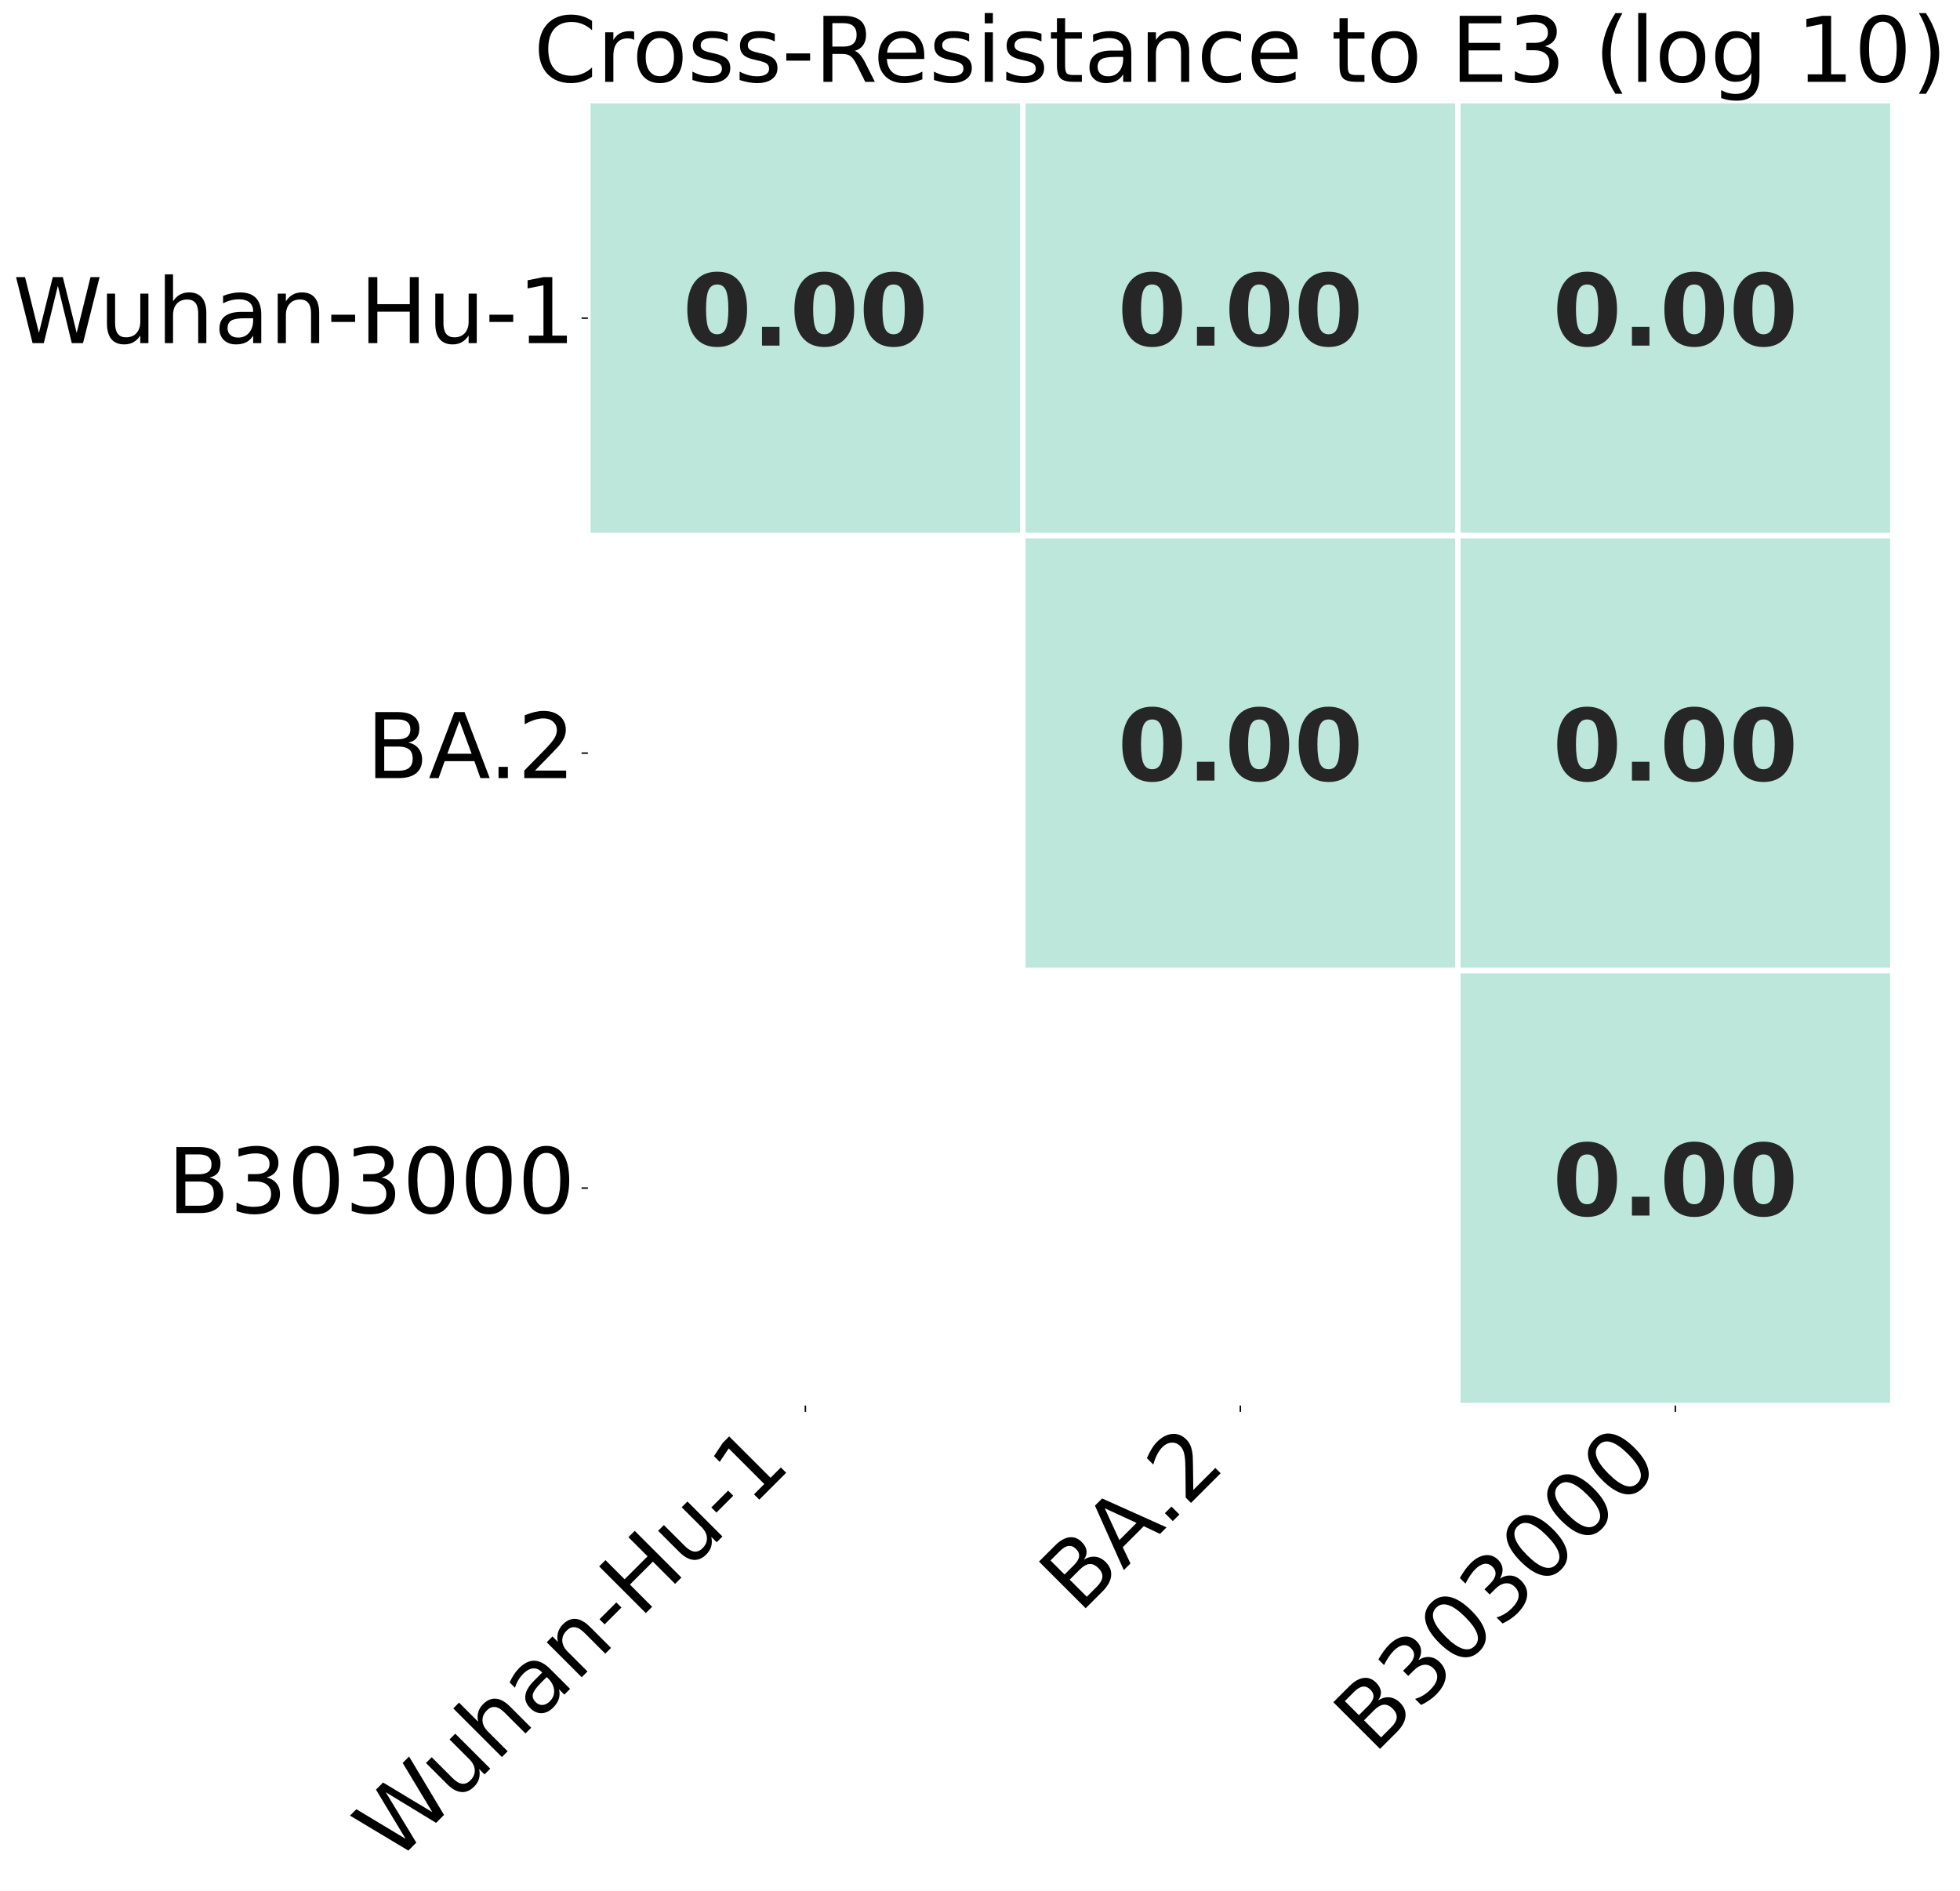
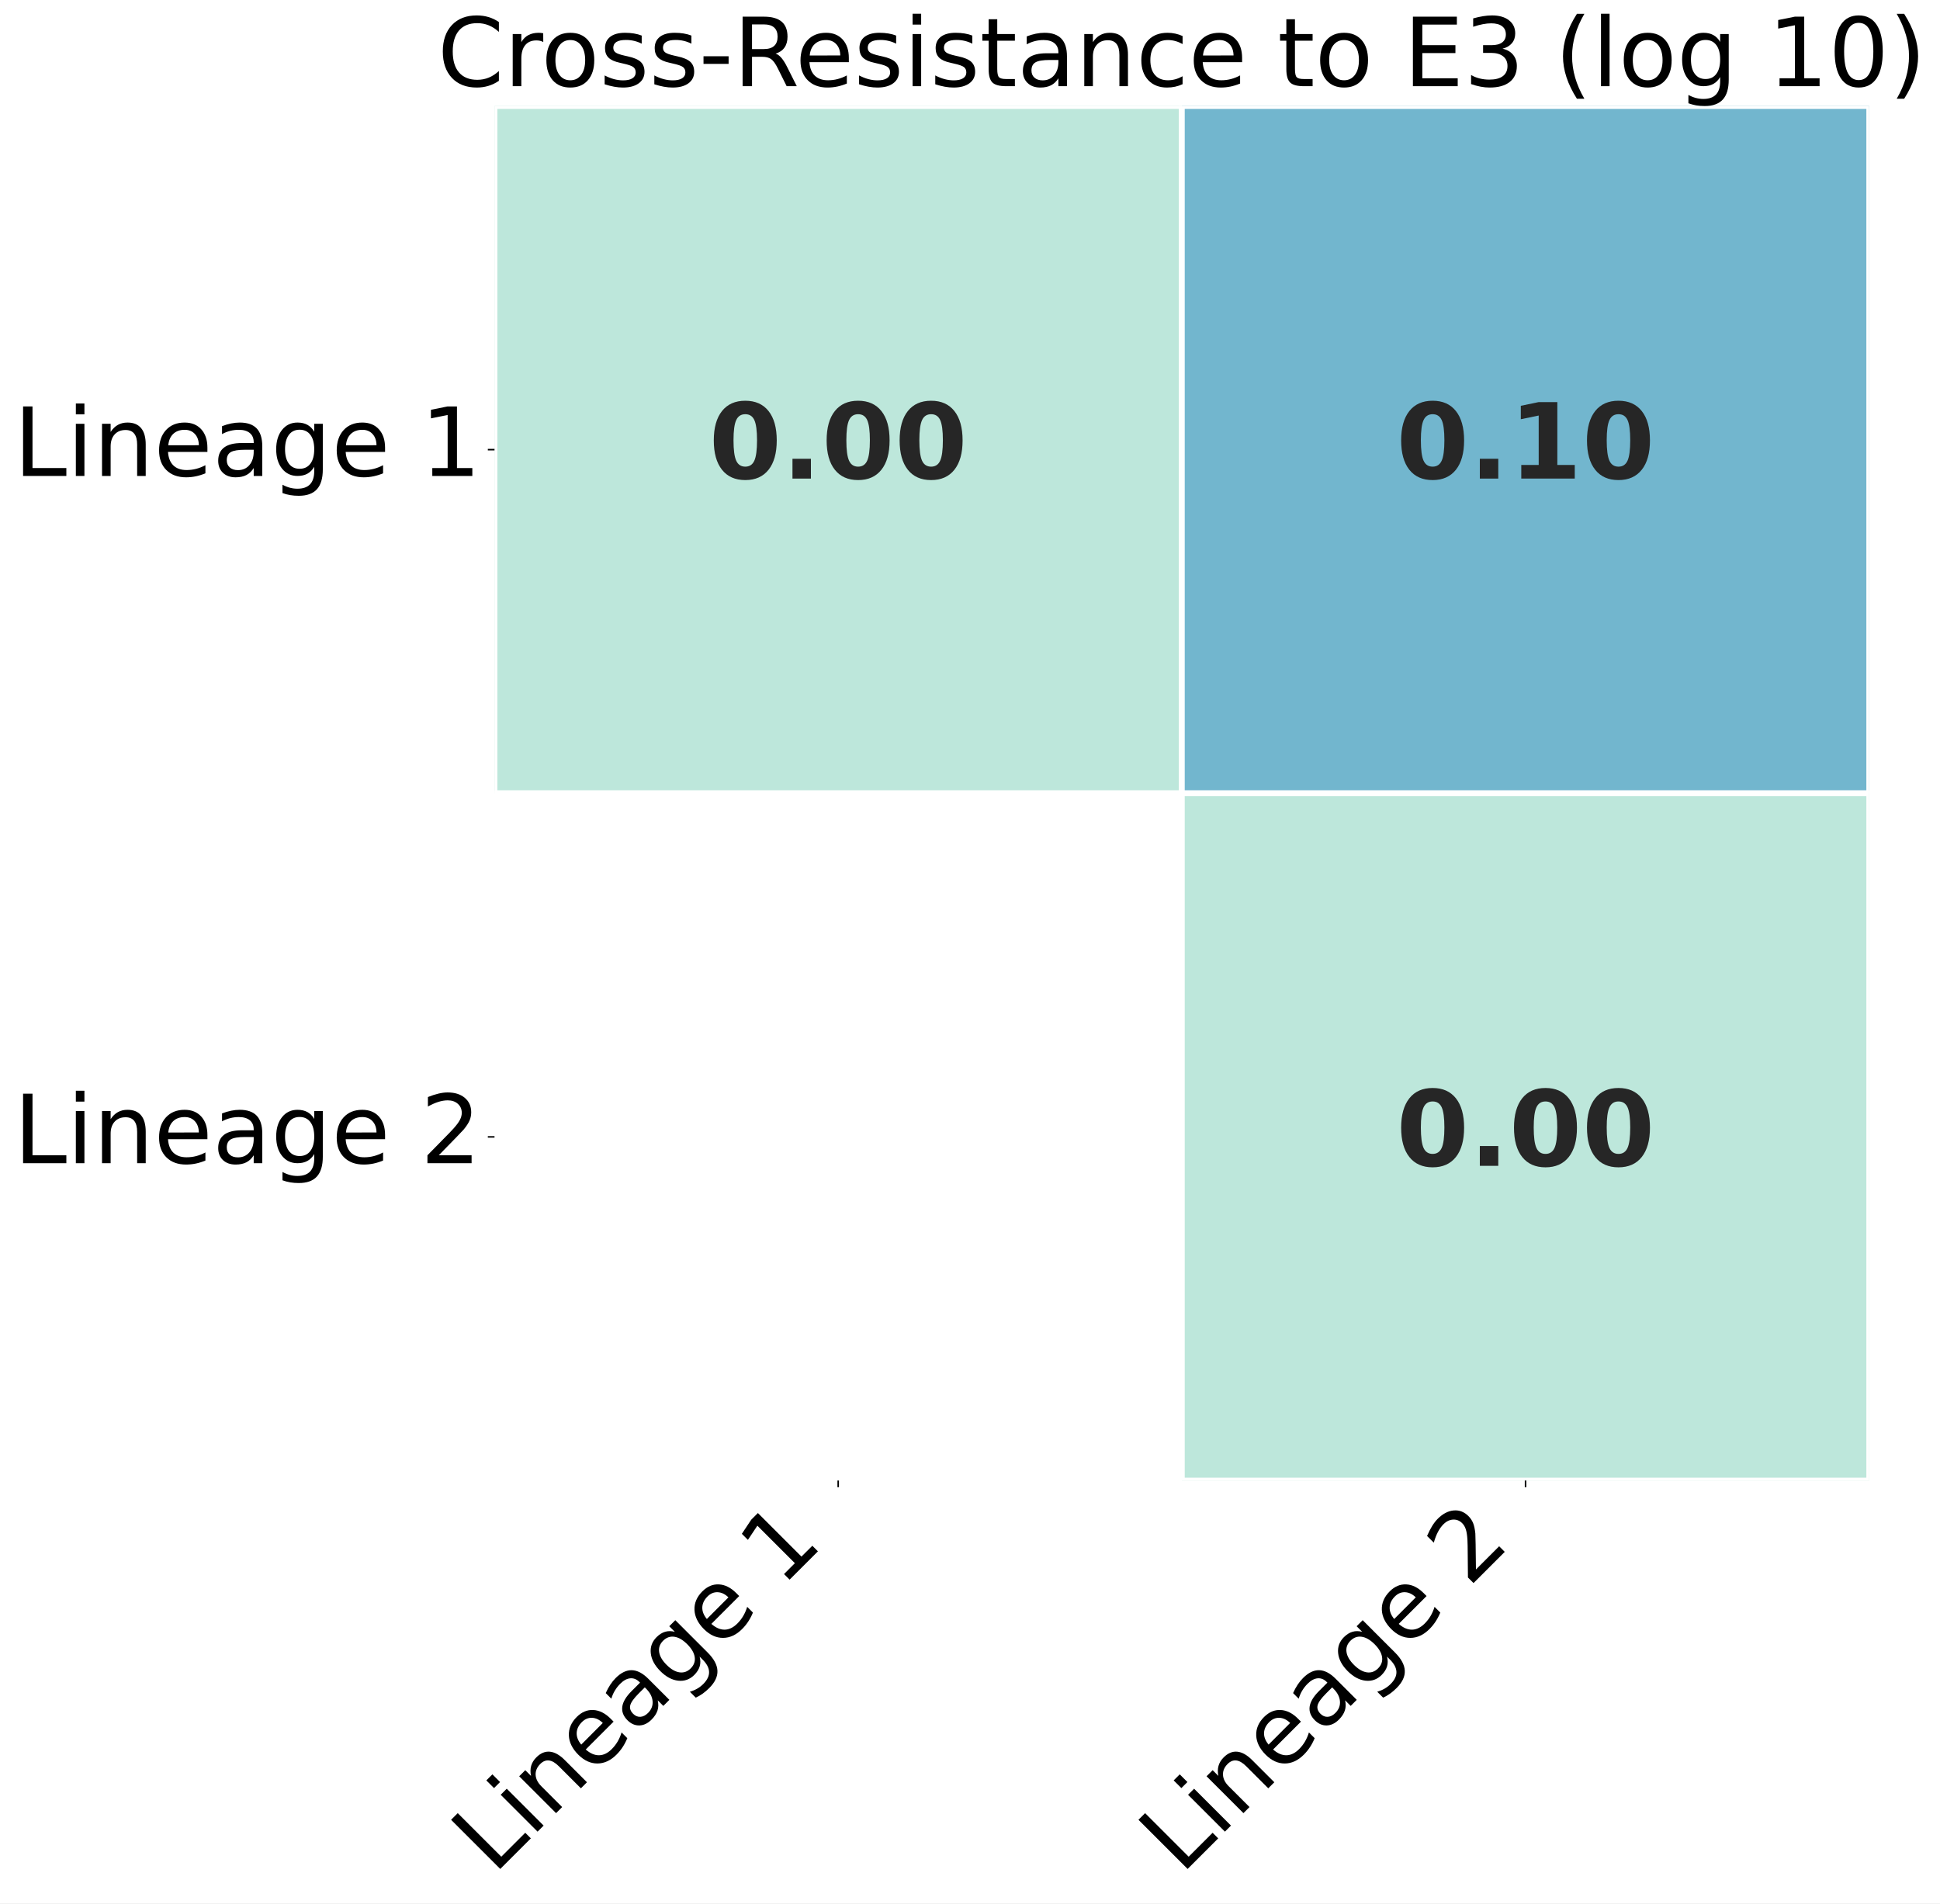
- <svg xmlns="http://www.w3.org/2000/svg" xmlns:xlink="http://www.w3.org/1999/xlink" width="1082.533pt" height="1044.29pt" viewBox="0 0 1082.533 1044.29" version="1.1">
+ <svg xmlns="http://www.w3.org/2000/svg" xmlns:xlink="http://www.w3.org/1999/xlink" width="1017.08pt" height="998.008pt" viewBox="0 0 1017.08 998.008" version="1.1">
  <defs>
    <style type="text/css">*{stroke-linejoin: round; stroke-linecap: butt}</style>
  </defs>
  <g id="figure_1">
    <g id="patch_1">
-       <path d="M 0 1044.29  L 1082.533 1044.29  L 1082.533 0  L 0 0  z " style="fill: #ffffff" />
+       <path d="M 0 998.008  L 1017.08 998.008  L 1017.08 -0  L 0 -0  z " style="fill: #ffffff" />
    </g>
    <g id="axes_1">
      <g id="patch_2">
-         <path d="M 324.708 776.311  L 1045.428 776.311  L 1045.428 55.591  L 324.708 55.591  z " style="fill: #ffffff" />
+         <path d="M 259.255 776.311  L 979.975 776.311  L 979.975 55.591  L 259.255 55.591  z " style="fill: #ffffff" />
      </g>
      <g id="QuadMesh_1">
-         <path d="M 324.708 55.591  L 564.948 55.591  L 564.948 295.831  L 324.708 295.831  L 324.708 55.591  " clip-path="url(#p807193ae15)" style="fill: #bde7db; stroke: #ffffff; stroke-width: 3" />
-         <path d="M 564.948 55.591  L 805.188 55.591  L 805.188 295.831  L 564.948 295.831  L 564.948 55.591  " clip-path="url(#p807193ae15)" style="fill: #bde7db; stroke: #ffffff; stroke-width: 3" />
-         <path d="M 805.188 55.591  L 1045.428 55.591  L 1045.428 295.831  L 805.188 295.831  L 805.188 55.591  " clip-path="url(#p807193ae15)" style="fill: #bde7db; stroke: #ffffff; stroke-width: 3" />
-         <path d="M 324.708 295.831  L 564.948 295.831  L 564.948 536.071  L 324.708 536.071  L 324.708 295.831  " clip-path="url(#p807193ae15)" style="fill: none; stroke: #ffffff; stroke-width: 3" />
-         <path d="M 564.948 295.831  L 805.188 295.831  L 805.188 536.071  L 564.948 536.071  L 564.948 295.831  " clip-path="url(#p807193ae15)" style="fill: #bde7db; stroke: #ffffff; stroke-width: 3" />
-         <path d="M 805.188 295.831  L 1045.428 295.831  L 1045.428 536.071  L 805.188 536.071  L 805.188 295.831  " clip-path="url(#p807193ae15)" style="fill: #bde7db; stroke: #ffffff; stroke-width: 3" />
-         <path d="M 324.708 536.071  L 564.948 536.071  L 564.948 776.311  L 324.708 776.311  L 324.708 536.071  " clip-path="url(#p807193ae15)" style="fill: none; stroke: #ffffff; stroke-width: 3" />
-         <path d="M 564.948 536.071  L 805.188 536.071  L 805.188 776.311  L 564.948 776.311  L 564.948 536.071  " clip-path="url(#p807193ae15)" style="fill: none; stroke: #ffffff; stroke-width: 3" />
-         <path d="M 805.188 536.071  L 1045.428 536.071  L 1045.428 776.311  L 805.188 776.311  L 805.188 536.071  " clip-path="url(#p807193ae15)" style="fill: #bde7db; stroke: #ffffff; stroke-width: 3" />
+         <path d="M 259.255 55.591  L 619.615 55.591  L 619.615 415.951  L 259.255 415.951  L 259.255 55.591  " clip-path="url(#p8092d24008)" style="fill: #bde7db; stroke: #ffffff; stroke-width: 3" />
+         <path d="M 619.615 55.591  L 979.975 55.591  L 979.975 415.951  L 619.615 415.951  L 619.615 55.591  " clip-path="url(#p8092d24008)" style="fill: #72b6ce; stroke: #ffffff; stroke-width: 3" />
+         <path d="M 259.255 415.951  L 619.615 415.951  L 619.615 776.311  L 259.255 776.311  L 259.255 415.951  " clip-path="url(#p8092d24008)" style="fill: none; stroke: #ffffff; stroke-width: 3" />
+         <path d="M 619.615 415.951  L 979.975 415.951  L 979.975 776.311  L 619.615 776.311  L 619.615 415.951  " clip-path="url(#p8092d24008)" style="fill: #bde7db; stroke: #ffffff; stroke-width: 3" />
      </g>
      <g id="matplotlib.axis_1">
        <g id="xtick_1">
          <g id="line2d_1">
            <defs>
-               <path id="m5c1138e417" d="M 0 0  L 0 3.5  " style="stroke: #000000; stroke-width: 0.8" />
+               <path id="m381f3e1be8" d="M 0 0  L 0 3.5  " style="stroke: #000000; stroke-width: 0.8" />
            </defs>
            <g>
-               <use xlink:href="#m5c1138e417" x="444.828" y="776.311" style="stroke: #000000; stroke-width: 0.8" />
+               <use xlink:href="#m381f3e1be8" x="439.435" y="776.311" style="stroke: #000000; stroke-width: 0.8" />
            </g>
          </g>
          <g id="text_1">
-             <g transform="translate(217.9128 1029.737) rotate(-45) scale(0.5 -0.5)">
+             <g transform="translate(258.8021 983.455) rotate(-45) scale(0.5 -0.5)">
              <defs>
-                 <path id="DejaVuSans-57" d="M 213 4666  L 850 4666  L 1831 722  L 2809 4666  L 3519 4666  L 4500 722  L 5478 4666  L 6119 4666  L 4947 0  L 4153 0  L 3169 4050  L 2175 0  L 1381 0  L 213 4666  z " transform="scale(0.015625)" />
-                 <path id="DejaVuSans-75" d="M 544 1381  L 544 3500  L 1119 3500  L 1119 1403  Q 1119 906 1312 657  Q 1506 409 1894 409  Q 2359 409 2629 706  Q 2900 1003 2900 1516  L 2900 3500  L 3475 3500  L 3475 0  L 2900 0  L 2900 538  Q 2691 219 2414 64  Q 2138 -91 1772 -91  Q 1169 -91 856 284  Q 544 659 544 1381  z M 1991 3584  L 1991 3584  z " transform="scale(0.015625)" />
-                 <path id="DejaVuSans-68" d="M 3513 2113  L 3513 0  L 2938 0  L 2938 2094  Q 2938 2591 2744 2837  Q 2550 3084 2163 3084  Q 1697 3084 1428 2787  Q 1159 2491 1159 1978  L 1159 0  L 581 0  L 581 4863  L 1159 4863  L 1159 2956  Q 1366 3272 1645 3428  Q 1925 3584 2291 3584  Q 2894 3584 3203 3211  Q 3513 2838 3513 2113  z " transform="scale(0.015625)" />
+                 <path id="DejaVuSans-4c" d="M 628 4666  L 1259 4666  L 1259 531  L 3531 531  L 3531 0  L 628 0  L 628 4666  z " transform="scale(0.015625)" />
+                 <path id="DejaVuSans-69" d="M 603 3500  L 1178 3500  L 1178 0  L 603 0  L 603 3500  z M 603 4863  L 1178 4863  L 1178 4134  L 603 4134  L 603 4863  z " transform="scale(0.015625)" />
+                 <path id="DejaVuSans-6e" d="M 3513 2113  L 3513 0  L 2938 0  L 2938 2094  Q 2938 2591 2744 2837  Q 2550 3084 2163 3084  Q 1697 3084 1428 2787  Q 1159 2491 1159 1978  L 1159 0  L 581 0  L 581 3500  L 1159 3500  L 1159 2956  Q 1366 3272 1645 3428  Q 1925 3584 2291 3584  Q 2894 3584 3203 3211  Q 3513 2838 3513 2113  z " transform="scale(0.015625)" />
+                 <path id="DejaVuSans-65" d="M 3597 1894  L 3597 1613  L 953 1613  Q 991 1019 1311 708  Q 1631 397 2203 397  Q 2534 397 2845 478  Q 3156 559 3463 722  L 3463 178  Q 3153 47 2828 -22  Q 2503 -91 2169 -91  Q 1331 -91 842 396  Q 353 884 353 1716  Q 353 2575 817 3079  Q 1281 3584 2069 3584  Q 2775 3584 3186 3129  Q 3597 2675 3597 1894  z M 3022 2063  Q 3016 2534 2758 2815  Q 2500 3097 2075 3097  Q 1594 3097 1305 2825  Q 1016 2553 972 2059  L 3022 2063  z " transform="scale(0.015625)" />
                <path id="DejaVuSans-61" d="M 2194 1759  Q 1497 1759 1228 1600  Q 959 1441 959 1056  Q 959 750 1161 570  Q 1363 391 1709 391  Q 2188 391 2477 730  Q 2766 1069 2766 1631  L 2766 1759  L 2194 1759  z M 3341 1997  L 3341 0  L 2766 0  L 2766 531  Q 2569 213 2275 61  Q 1981 -91 1556 -91  Q 1019 -91 701 211  Q 384 513 384 1019  Q 384 1609 779 1909  Q 1175 2209 1959 2209  L 2766 2209  L 2766 2266  Q 2766 2663 2505 2880  Q 2244 3097 1772 3097  Q 1472 3097 1187 3025  Q 903 2953 641 2809  L 641 3341  Q 956 3463 1253 3523  Q 1550 3584 1831 3584  Q 2591 3584 2966 3190  Q 3341 2797 3341 1997  z " transform="scale(0.015625)" />
-                 <path id="DejaVuSans-6e" d="M 3513 2113  L 3513 0  L 2938 0  L 2938 2094  Q 2938 2591 2744 2837  Q 2550 3084 2163 3084  Q 1697 3084 1428 2787  Q 1159 2491 1159 1978  L 1159 0  L 581 0  L 581 3500  L 1159 3500  L 1159 2956  Q 1366 3272 1645 3428  Q 1925 3584 2291 3584  Q 2894 3584 3203 3211  Q 3513 2838 3513 2113  z " transform="scale(0.015625)" />
-                 <path id="DejaVuSans-2d" d="M 313 2009  L 1997 2009  L 1997 1497  L 313 1497  L 313 2009  z " transform="scale(0.015625)" />
-                 <path id="DejaVuSans-48" d="M 628 4666  L 1259 4666  L 1259 2753  L 3553 2753  L 3553 4666  L 4184 4666  L 4184 0  L 3553 0  L 3553 2222  L 1259 2222  L 1259 0  L 628 0  L 628 4666  z " transform="scale(0.015625)" />
+                 <path id="DejaVuSans-67" d="M 2906 1791  Q 2906 2416 2648 2759  Q 2391 3103 1925 3103  Q 1463 3103 1205 2759  Q 947 2416 947 1791  Q 947 1169 1205 825  Q 1463 481 1925 481  Q 2391 481 2648 825  Q 2906 1169 2906 1791  z M 3481 434  Q 3481 -459 3084 -895  Q 2688 -1331 1869 -1331  Q 1566 -1331 1297 -1286  Q 1028 -1241 775 -1147  L 775 -588  Q 1028 -725 1275 -790  Q 1522 -856 1778 -856  Q 2344 -856 2625 -561  Q 2906 -266 2906 331  L 2906 616  Q 2728 306 2450 153  Q 2172 0 1784 0  Q 1141 0 747 490  Q 353 981 353 1791  Q 353 2603 747 3093  Q 1141 3584 1784 3584  Q 2172 3584 2450 3431  Q 2728 3278 2906 2969  L 2906 3500  L 3481 3500  L 3481 434  z " transform="scale(0.015625)" />
+                 <path id="DejaVuSans-20" transform="scale(0.015625)" />
                <path id="DejaVuSans-31" d="M 794 531  L 1825 531  L 1825 4091  L 703 3866  L 703 4441  L 1819 4666  L 2450 4666  L 2450 531  L 3481 531  L 3481 0  L 794 0  L 794 531  z " transform="scale(0.015625)" />
              </defs>
-               <use xlink:href="#DejaVuSans-57" />
-               <use xlink:href="#DejaVuSans-75" x="95.252" />
-               <use xlink:href="#DejaVuSans-68" x="158.631" />
-               <use xlink:href="#DejaVuSans-61" x="222.01" />
-               <use xlink:href="#DejaVuSans-6e" x="283.289" />
-               <use xlink:href="#DejaVuSans-2d" x="346.668" />
-               <use xlink:href="#DejaVuSans-48" x="382.752" />
-               <use xlink:href="#DejaVuSans-75" x="457.947" />
-               <use xlink:href="#DejaVuSans-2d" x="521.326" />
-               <use xlink:href="#DejaVuSans-31" x="557.41" />
+               <use xlink:href="#DejaVuSans-4c" />
+               <use xlink:href="#DejaVuSans-69" x="55.713" />
+               <use xlink:href="#DejaVuSans-6e" x="83.496" />
+               <use xlink:href="#DejaVuSans-65" x="146.875" />
+               <use xlink:href="#DejaVuSans-61" x="208.398" />
+               <use xlink:href="#DejaVuSans-67" x="269.678" />
+               <use xlink:href="#DejaVuSans-65" x="333.154" />
+               <use xlink:href="#DejaVuSans-20" x="394.678" />
+               <use xlink:href="#DejaVuSans-31" x="426.465" />
            </g>
          </g>
        </g>
        <g id="xtick_2">
          <g id="line2d_2">
            <g>
-               <use xlink:href="#m5c1138e417" x="685.068" y="776.311" style="stroke: #000000; stroke-width: 0.8" />
+               <use xlink:href="#m381f3e1be8" x="799.795" y="776.311" style="stroke: #000000; stroke-width: 0.8" />
            </g>
          </g>
          <g id="text_2">
-             <g transform="translate(596.1602 891.73) rotate(-45) scale(0.5 -0.5)">
+             <g transform="translate(619.1621 983.455) rotate(-45) scale(0.5 -0.5)">
              <defs>
-                 <path id="DejaVuSans-42" d="M 1259 2228  L 1259 519  L 2272 519  Q 2781 519 3026 730  Q 3272 941 3272 1375  Q 3272 1813 3026 2020  Q 2781 2228 2272 2228  L 1259 2228  z M 1259 4147  L 1259 2741  L 2194 2741  Q 2656 2741 2882 2914  Q 3109 3088 3109 3444  Q 3109 3797 2882 3972  Q 2656 4147 2194 4147  L 1259 4147  z M 628 4666  L 2241 4666  Q 2963 4666 3353 4366  Q 3744 4066 3744 3513  Q 3744 3084 3544 2831  Q 3344 2578 2956 2516  Q 3422 2416 3680 2098  Q 3938 1781 3938 1306  Q 3938 681 3513 340  Q 3088 0 2303 0  L 628 0  L 628 4666  z " transform="scale(0.015625)" />
-                 <path id="DejaVuSans-41" d="M 2188 4044  L 1331 1722  L 3047 1722  L 2188 4044  z M 1831 4666  L 2547 4666  L 4325 0  L 3669 0  L 3244 1197  L 1141 1197  L 716 0  L 50 0  L 1831 4666  z " transform="scale(0.015625)" />
-                 <path id="DejaVuSans-2e" d="M 684 794  L 1344 794  L 1344 0  L 684 0  L 684 794  z " transform="scale(0.015625)" />
                <path id="DejaVuSans-32" d="M 1228 531  L 3431 531  L 3431 0  L 469 0  L 469 531  Q 828 903 1448 1529  Q 2069 2156 2228 2338  Q 2531 2678 2651 2914  Q 2772 3150 2772 3378  Q 2772 3750 2511 3984  Q 2250 4219 1831 4219  Q 1534 4219 1204 4116  Q 875 4013 500 3803  L 500 4441  Q 881 4594 1212 4672  Q 1544 4750 1819 4750  Q 2544 4750 2975 4387  Q 3406 4025 3406 3419  Q 3406 3131 3298 2873  Q 3191 2616 2906 2266  Q 2828 2175 2409 1742  Q 1991 1309 1228 531  z " transform="scale(0.015625)" />
              </defs>
-               <use xlink:href="#DejaVuSans-42" />
-               <use xlink:href="#DejaVuSans-41" x="68.604" />
-               <use xlink:href="#DejaVuSans-2e" x="135.262" />
-               <use xlink:href="#DejaVuSans-32" x="167.049" />
-             </g>
-           </g>
-         </g>
-         <g id="xtick_3">
-           <g id="line2d_3">
-             <g>
-               <use xlink:href="#m5c1138e417" x="925.308" y="776.311" style="stroke: #000000; stroke-width: 0.8" />
-             </g>
-           </g>
-           <g id="text_3">
-             <g transform="translate(758.7289 969.4012) rotate(-45) scale(0.5 -0.5)">
-               <defs>
-                 <path id="DejaVuSans-33" d="M 2597 2516  Q 3050 2419 3304 2112  Q 3559 1806 3559 1356  Q 3559 666 3084 287  Q 2609 -91 1734 -91  Q 1441 -91 1130 -33  Q 819 25 488 141  L 488 750  Q 750 597 1062 519  Q 1375 441 1716 441  Q 2309 441 2620 675  Q 2931 909 2931 1356  Q 2931 1769 2642 2001  Q 2353 2234 1838 2234  L 1294 2234  L 1294 2753  L 1863 2753  Q 2328 2753 2575 2939  Q 2822 3125 2822 3475  Q 2822 3834 2567 4026  Q 2313 4219 1838 4219  Q 1578 4219 1281 4162  Q 984 4106 628 3988  L 628 4550  Q 988 4650 1302 4700  Q 1616 4750 1894 4750  Q 2613 4750 3031 4423  Q 3450 4097 3450 3541  Q 3450 3153 3228 2886  Q 3006 2619 2597 2516  z " transform="scale(0.015625)" />
-                 <path id="DejaVuSans-30" d="M 2034 4250  Q 1547 4250 1301 3770  Q 1056 3291 1056 2328  Q 1056 1369 1301 889  Q 1547 409 2034 409  Q 2525 409 2770 889  Q 3016 1369 3016 2328  Q 3016 3291 2770 3770  Q 2525 4250 2034 4250  z M 2034 4750  Q 2819 4750 3233 4129  Q 3647 3509 3647 2328  Q 3647 1150 3233 529  Q 2819 -91 2034 -91  Q 1250 -91 836 529  Q 422 1150 422 2328  Q 422 3509 836 4129  Q 1250 4750 2034 4750  z " transform="scale(0.015625)" />
-               </defs>
-               <use xlink:href="#DejaVuSans-42" />
-               <use xlink:href="#DejaVuSans-33" x="68.604" />
-               <use xlink:href="#DejaVuSans-30" x="132.227" />
-               <use xlink:href="#DejaVuSans-33" x="195.85" />
-               <use xlink:href="#DejaVuSans-30" x="259.473" />
-               <use xlink:href="#DejaVuSans-30" x="323.096" />
-               <use xlink:href="#DejaVuSans-30" x="386.719" />
+               <use xlink:href="#DejaVuSans-4c" />
+               <use xlink:href="#DejaVuSans-69" x="55.713" />
+               <use xlink:href="#DejaVuSans-6e" x="83.496" />
+               <use xlink:href="#DejaVuSans-65" x="146.875" />
+               <use xlink:href="#DejaVuSans-61" x="208.398" />
+               <use xlink:href="#DejaVuSans-67" x="269.678" />
+               <use xlink:href="#DejaVuSans-65" x="333.154" />
+               <use xlink:href="#DejaVuSans-20" x="394.678" />
+               <use xlink:href="#DejaVuSans-32" x="426.465" />
            </g>
          </g>
        </g>
      </g>
      <g id="matplotlib.axis_2">
        <g id="ytick_1">
+           <g id="line2d_3">
+             <defs>
+               <path id="mccba377944" d="M 0 0  L -3.5 0  " style="stroke: #000000; stroke-width: 0.8" />
+             </defs>
+             <g>
+               <use xlink:href="#mccba377944" x="259.255" y="235.771" style="stroke: #000000; stroke-width: 0.8" />
+             </g>
+           </g>
+           <g id="text_3">
+             <g transform="translate(7.2 249.5675) scale(0.5 -0.5)">
+               <use xlink:href="#DejaVuSans-4c" />
+               <use xlink:href="#DejaVuSans-69" x="55.713" />
+               <use xlink:href="#DejaVuSans-6e" x="83.496" />
+               <use xlink:href="#DejaVuSans-65" x="146.875" />
+               <use xlink:href="#DejaVuSans-61" x="208.398" />
+               <use xlink:href="#DejaVuSans-67" x="269.678" />
+               <use xlink:href="#DejaVuSans-65" x="333.154" />
+               <use xlink:href="#DejaVuSans-20" x="394.678" />
+               <use xlink:href="#DejaVuSans-31" x="426.465" />
+             </g>
+           </g>
+         </g>
+         <g id="ytick_2">
          <g id="line2d_4">
-             <defs>
-               <path id="mc4a505df74" d="M 0 0  L -3.5 0  " style="stroke: #000000; stroke-width: 0.8" />
-             </defs>
-             <g>
-               <use xlink:href="#mc4a505df74" x="324.708" y="175.711" style="stroke: #000000; stroke-width: 0.8" />
+             <g>
+               <use xlink:href="#mccba377944" x="259.255" y="596.131" style="stroke: #000000; stroke-width: 0.8" />
            </g>
          </g>
          <g id="text_4">
-             <g transform="translate(7.2 189.5075) scale(0.5 -0.5)">
-               <use xlink:href="#DejaVuSans-57" />
-               <use xlink:href="#DejaVuSans-75" x="95.252" />
-               <use xlink:href="#DejaVuSans-68" x="158.631" />
-               <use xlink:href="#DejaVuSans-61" x="222.01" />
-               <use xlink:href="#DejaVuSans-6e" x="283.289" />
-               <use xlink:href="#DejaVuSans-2d" x="346.668" />
-               <use xlink:href="#DejaVuSans-48" x="382.752" />
-               <use xlink:href="#DejaVuSans-75" x="457.947" />
-               <use xlink:href="#DejaVuSans-2d" x="521.326" />
-               <use xlink:href="#DejaVuSans-31" x="557.41" />
-             </g>
-           </g>
-         </g>
-         <g id="ytick_2">
-           <g id="line2d_5">
-             <g>
-               <use xlink:href="#mc4a505df74" x="324.708" y="415.951" style="stroke: #000000; stroke-width: 0.8" />
-             </g>
-           </g>
-           <g id="text_5">
-             <g transform="translate(202.3719 429.7475) scale(0.5 -0.5)">
-               <use xlink:href="#DejaVuSans-42" />
-               <use xlink:href="#DejaVuSans-41" x="68.604" />
-               <use xlink:href="#DejaVuSans-2e" x="135.262" />
-               <use xlink:href="#DejaVuSans-32" x="167.049" />
-             </g>
-           </g>
-         </g>
-         <g id="ytick_3">
-           <g id="line2d_6">
-             <g>
-               <use xlink:href="#mc4a505df74" x="324.708" y="656.191" style="stroke: #000000; stroke-width: 0.8" />
-             </g>
-           </g>
-           <g id="text_6">
-             <g transform="translate(92.52813 669.9875) scale(0.5 -0.5)">
-               <use xlink:href="#DejaVuSans-42" />
-               <use xlink:href="#DejaVuSans-33" x="68.604" />
-               <use xlink:href="#DejaVuSans-30" x="132.227" />
-               <use xlink:href="#DejaVuSans-33" x="195.85" />
-               <use xlink:href="#DejaVuSans-30" x="259.473" />
-               <use xlink:href="#DejaVuSans-30" x="323.096" />
-               <use xlink:href="#DejaVuSans-30" x="386.719" />
-             </g>
-           </g>
-         </g>
-       </g>
-       <g id="text_7">
-         <g style="fill: #262626" transform="translate(376.9802 190.8872) scale(0.55 -0.55)">
+             <g transform="translate(7.2 609.9275) scale(0.5 -0.5)">
+               <use xlink:href="#DejaVuSans-4c" />
+               <use xlink:href="#DejaVuSans-69" x="55.713" />
+               <use xlink:href="#DejaVuSans-6e" x="83.496" />
+               <use xlink:href="#DejaVuSans-65" x="146.875" />
+               <use xlink:href="#DejaVuSans-61" x="208.398" />
+               <use xlink:href="#DejaVuSans-67" x="269.678" />
+               <use xlink:href="#DejaVuSans-65" x="333.154" />
+               <use xlink:href="#DejaVuSans-20" x="394.678" />
+               <use xlink:href="#DejaVuSans-32" x="426.465" />
+             </g>
+           </g>
+         </g>
+       </g>
+       <g id="text_5">
+         <g style="fill: #262626" transform="translate(371.587 250.9472) scale(0.55 -0.55)">
          <defs>
            <path id="DejaVuSans-Bold-30" d="M 2944 2338  Q 2944 3213 2780 3570  Q 2616 3928 2228 3928  Q 1841 3928 1675 3570  Q 1509 3213 1509 2338  Q 1509 1453 1675 1090  Q 1841 728 2228 728  Q 2613 728 2778 1090  Q 2944 1453 2944 2338  z M 4147 2328  Q 4147 1169 3647 539  Q 3147 -91 2228 -91  Q 1306 -91 806 539  Q 306 1169 306 2328  Q 306 3491 806 4120  Q 1306 4750 2228 4750  Q 3147 4750 3647 4120  Q 4147 3491 4147 2328  z " transform="scale(0.015625)" />
            <path id="DejaVuSans-Bold-2e" d="M 653 1209  L 1778 1209  L 1778 0  L 653 0  L 653 1209  z " transform="scale(0.015625)" />
          </defs>
          <use xlink:href="#DejaVuSans-Bold-30" />
          <use xlink:href="#DejaVuSans-Bold-2e" x="69.58" />
          <use xlink:href="#DejaVuSans-Bold-30" x="107.568" />
          <use xlink:href="#DejaVuSans-Bold-30" x="177.148" />
        </g>
      </g>
-       <g id="text_8">
-         <g style="fill: #262626" transform="translate(617.2202 190.8872) scale(0.55 -0.55)">
+       <g id="text_6">
+         <g style="fill: #262626" transform="translate(731.947 250.9472) scale(0.55 -0.55)">
+           <defs>
+             <path id="DejaVuSans-Bold-31" d="M 750 831  L 1813 831  L 1813 3847  L 722 3622  L 722 4441  L 1806 4666  L 2950 4666  L 2950 831  L 4013 831  L 4013 0  L 750 0  L 750 831  z " transform="scale(0.015625)" />
+           </defs>
+           <use xlink:href="#DejaVuSans-Bold-30" />
+           <use xlink:href="#DejaVuSans-Bold-2e" x="69.58" />
+           <use xlink:href="#DejaVuSans-Bold-31" x="107.568" />
+           <use xlink:href="#DejaVuSans-Bold-30" x="177.148" />
+         </g>
+       </g>
+       <g id="text_7">
+         <g style="fill: #262626" transform="translate(731.947 611.3072) scale(0.55 -0.55)">
          <use xlink:href="#DejaVuSans-Bold-30" />
          <use xlink:href="#DejaVuSans-Bold-2e" x="69.58" />
          <use xlink:href="#DejaVuSans-Bold-30" x="107.568" />
          <use xlink:href="#DejaVuSans-Bold-30" x="177.148" />
        </g>
      </g>
-       <g id="text_9">
-         <g style="fill: #262626" transform="translate(857.4602 190.8872) scale(0.55 -0.55)">
-           <use xlink:href="#DejaVuSans-Bold-30" />
-           <use xlink:href="#DejaVuSans-Bold-2e" x="69.58" />
-           <use xlink:href="#DejaVuSans-Bold-30" x="107.568" />
-           <use xlink:href="#DejaVuSans-Bold-30" x="177.148" />
-         </g>
-       </g>
-       <g id="text_10">
-         <g style="fill: #262626" transform="translate(617.2202 431.1272) scale(0.55 -0.55)">
-           <use xlink:href="#DejaVuSans-Bold-30" />
-           <use xlink:href="#DejaVuSans-Bold-2e" x="69.58" />
-           <use xlink:href="#DejaVuSans-Bold-30" x="107.568" />
-           <use xlink:href="#DejaVuSans-Bold-30" x="177.148" />
-         </g>
-       </g>
-       <g id="text_11">
-         <g style="fill: #262626" transform="translate(857.4602 431.1272) scale(0.55 -0.55)">
-           <use xlink:href="#DejaVuSans-Bold-30" />
-           <use xlink:href="#DejaVuSans-Bold-2e" x="69.58" />
-           <use xlink:href="#DejaVuSans-Bold-30" x="107.568" />
-           <use xlink:href="#DejaVuSans-Bold-30" x="177.148" />
-         </g>
-       </g>
-       <g id="text_12">
-         <g style="fill: #262626" transform="translate(857.4602 671.3672) scale(0.55 -0.55)">
-           <use xlink:href="#DejaVuSans-Bold-30" />
-           <use xlink:href="#DejaVuSans-Bold-2e" x="69.58" />
-           <use xlink:href="#DejaVuSans-Bold-30" x="107.568" />
-           <use xlink:href="#DejaVuSans-Bold-30" x="177.148" />
-         </g>
-       </g>
-       <g id="text_13">
-         <g transform="translate(294.8022 45.19219) scale(0.5 -0.5)">
+       <g id="text_8">
+         <g transform="translate(229.3491 45.19219) scale(0.5 -0.5)">
          <defs>
            <path id="DejaVuSans-43" d="M 4122 4306  L 4122 3641  Q 3803 3938 3442 4084  Q 3081 4231 2675 4231  Q 1875 4231 1450 3742  Q 1025 3253 1025 2328  Q 1025 1406 1450 917  Q 1875 428 2675 428  Q 3081 428 3442 575  Q 3803 722 4122 1019  L 4122 359  Q 3791 134 3420 21  Q 3050 -91 2638 -91  Q 1578 -91 968 557  Q 359 1206 359 2328  Q 359 3453 968 4101  Q 1578 4750 2638 4750  Q 3056 4750 3426 4639  Q 3797 4528 4122 4306  z " transform="scale(0.015625)" />
            <path id="DejaVuSans-72" d="M 2631 2963  Q 2534 3019 2420 3045  Q 2306 3072 2169 3072  Q 1681 3072 1420 2755  Q 1159 2438 1159 1844  L 1159 0  L 581 0  L 581 3500  L 1159 3500  L 1159 2956  Q 1341 3275 1631 3429  Q 1922 3584 2338 3584  Q 2397 3584 2469 3576  Q 2541 3569 2628 3553  L 2631 2963  z " transform="scale(0.015625)" />
            <path id="DejaVuSans-6f" d="M 1959 3097  Q 1497 3097 1228 2736  Q 959 2375 959 1747  Q 959 1119 1226 758  Q 1494 397 1959 397  Q 2419 397 2687 759  Q 2956 1122 2956 1747  Q 2956 2369 2687 2733  Q 2419 3097 1959 3097  z M 1959 3584  Q 2709 3584 3137 3096  Q 3566 2609 3566 1747  Q 3566 888 3137 398  Q 2709 -91 1959 -91  Q 1206 -91 779 398  Q 353 888 353 1747  Q 353 2609 779 3096  Q 1206 3584 1959 3584  z " transform="scale(0.015625)" />
            <path id="DejaVuSans-73" d="M 2834 3397  L 2834 2853  Q 2591 2978 2328 3040  Q 2066 3103 1784 3103  Q 1356 3103 1142 2972  Q 928 2841 928 2578  Q 928 2378 1081 2264  Q 1234 2150 1697 2047  L 1894 2003  Q 2506 1872 2764 1633  Q 3022 1394 3022 966  Q 3022 478 2636 193  Q 2250 -91 1575 -91  Q 1294 -91 989 -36  Q 684 19 347 128  L 347 722  Q 666 556 975 473  Q 1284 391 1588 391  Q 1994 391 2212 530  Q 2431 669 2431 922  Q 2431 1156 2273 1281  Q 2116 1406 1581 1522  L 1381 1569  Q 847 1681 609 1914  Q 372 2147 372 2553  Q 372 3047 722 3315  Q 1072 3584 1716 3584  Q 2034 3584 2315 3537  Q 2597 3491 2834 3397  z " transform="scale(0.015625)" />
+             <path id="DejaVuSans-2d" d="M 313 2009  L 1997 2009  L 1997 1497  L 313 1497  L 313 2009  z " transform="scale(0.015625)" />
            <path id="DejaVuSans-52" d="M 2841 2188  Q 3044 2119 3236 1894  Q 3428 1669 3622 1275  L 4263 0  L 3584 0  L 2988 1197  Q 2756 1666 2539 1819  Q 2322 1972 1947 1972  L 1259 1972  L 1259 0  L 628 0  L 628 4666  L 2053 4666  Q 2853 4666 3247 4331  Q 3641 3997 3641 3322  Q 3641 2881 3436 2590  Q 3231 2300 2841 2188  z M 1259 4147  L 1259 2491  L 2053 2491  Q 2509 2491 2742 2702  Q 2975 2913 2975 3322  Q 2975 3731 2742 3939  Q 2509 4147 2053 4147  L 1259 4147  z " transform="scale(0.015625)" />
-             <path id="DejaVuSans-65" d="M 3597 1894  L 3597 1613  L 953 1613  Q 991 1019 1311 708  Q 1631 397 2203 397  Q 2534 397 2845 478  Q 3156 559 3463 722  L 3463 178  Q 3153 47 2828 -22  Q 2503 -91 2169 -91  Q 1331 -91 842 396  Q 353 884 353 1716  Q 353 2575 817 3079  Q 1281 3584 2069 3584  Q 2775 3584 3186 3129  Q 3597 2675 3597 1894  z M 3022 2063  Q 3016 2534 2758 2815  Q 2500 3097 2075 3097  Q 1594 3097 1305 2825  Q 1016 2553 972 2059  L 3022 2063  z " transform="scale(0.015625)" />
-             <path id="DejaVuSans-69" d="M 603 3500  L 1178 3500  L 1178 0  L 603 0  L 603 3500  z M 603 4863  L 1178 4863  L 1178 4134  L 603 4134  L 603 4863  z " transform="scale(0.015625)" />
            <path id="DejaVuSans-74" d="M 1172 4494  L 1172 3500  L 2356 3500  L 2356 3053  L 1172 3053  L 1172 1153  Q 1172 725 1289 603  Q 1406 481 1766 481  L 2356 481  L 2356 0  L 1766 0  Q 1100 0 847 248  Q 594 497 594 1153  L 594 3053  L 172 3053  L 172 3500  L 594 3500  L 594 4494  L 1172 4494  z " transform="scale(0.015625)" />
            <path id="DejaVuSans-63" d="M 3122 3366  L 3122 2828  Q 2878 2963 2633 3030  Q 2388 3097 2138 3097  Q 1578 3097 1268 2742  Q 959 2388 959 1747  Q 959 1106 1268 751  Q 1578 397 2138 397  Q 2388 397 2633 464  Q 2878 531 3122 666  L 3122 134  Q 2881 22 2623 -34  Q 2366 -91 2075 -91  Q 1284 -91 818 406  Q 353 903 353 1747  Q 353 2603 823 3093  Q 1294 3584 2113 3584  Q 2378 3584 2631 3529  Q 2884 3475 3122 3366  z " transform="scale(0.015625)" />
-             <path id="DejaVuSans-20" transform="scale(0.015625)" />
            <path id="DejaVuSans-45" d="M 628 4666  L 3578 4666  L 3578 4134  L 1259 4134  L 1259 2753  L 3481 2753  L 3481 2222  L 1259 2222  L 1259 531  L 3634 531  L 3634 0  L 628 0  L 628 4666  z " transform="scale(0.015625)" />
+             <path id="DejaVuSans-33" d="M 2597 2516  Q 3050 2419 3304 2112  Q 3559 1806 3559 1356  Q 3559 666 3084 287  Q 2609 -91 1734 -91  Q 1441 -91 1130 -33  Q 819 25 488 141  L 488 750  Q 750 597 1062 519  Q 1375 441 1716 441  Q 2309 441 2620 675  Q 2931 909 2931 1356  Q 2931 1769 2642 2001  Q 2353 2234 1838 2234  L 1294 2234  L 1294 2753  L 1863 2753  Q 2328 2753 2575 2939  Q 2822 3125 2822 3475  Q 2822 3834 2567 4026  Q 2313 4219 1838 4219  Q 1578 4219 1281 4162  Q 984 4106 628 3988  L 628 4550  Q 988 4650 1302 4700  Q 1616 4750 1894 4750  Q 2613 4750 3031 4423  Q 3450 4097 3450 3541  Q 3450 3153 3228 2886  Q 3006 2619 2597 2516  z " transform="scale(0.015625)" />
            <path id="DejaVuSans-28" d="M 1984 4856  Q 1566 4138 1362 3434  Q 1159 2731 1159 2009  Q 1159 1288 1364 580  Q 1569 -128 1984 -844  L 1484 -844  Q 1016 -109 783 600  Q 550 1309 550 2009  Q 550 2706 781 3412  Q 1013 4119 1484 4856  L 1984 4856  z " transform="scale(0.015625)" />
            <path id="DejaVuSans-6c" d="M 603 4863  L 1178 4863  L 1178 0  L 603 0  L 603 4863  z " transform="scale(0.015625)" />
-             <path id="DejaVuSans-67" d="M 2906 1791  Q 2906 2416 2648 2759  Q 2391 3103 1925 3103  Q 1463 3103 1205 2759  Q 947 2416 947 1791  Q 947 1169 1205 825  Q 1463 481 1925 481  Q 2391 481 2648 825  Q 2906 1169 2906 1791  z M 3481 434  Q 3481 -459 3084 -895  Q 2688 -1331 1869 -1331  Q 1566 -1331 1297 -1286  Q 1028 -1241 775 -1147  L 775 -588  Q 1028 -725 1275 -790  Q 1522 -856 1778 -856  Q 2344 -856 2625 -561  Q 2906 -266 2906 331  L 2906 616  Q 2728 306 2450 153  Q 2172 0 1784 0  Q 1141 0 747 490  Q 353 981 353 1791  Q 353 2603 747 3093  Q 1141 3584 1784 3584  Q 2172 3584 2450 3431  Q 2728 3278 2906 2969  L 2906 3500  L 3481 3500  L 3481 434  z " transform="scale(0.015625)" />
+             <path id="DejaVuSans-30" d="M 2034 4250  Q 1547 4250 1301 3770  Q 1056 3291 1056 2328  Q 1056 1369 1301 889  Q 1547 409 2034 409  Q 2525 409 2770 889  Q 3016 1369 3016 2328  Q 3016 3291 2770 3770  Q 2525 4250 2034 4250  z M 2034 4750  Q 2819 4750 3233 4129  Q 3647 3509 3647 2328  Q 3647 1150 3233 529  Q 2819 -91 2034 -91  Q 1250 -91 836 529  Q 422 1150 422 2328  Q 422 3509 836 4129  Q 1250 4750 2034 4750  z " transform="scale(0.015625)" />
            <path id="DejaVuSans-29" d="M 513 4856  L 1013 4856  Q 1481 4119 1714 3412  Q 1947 2706 1947 2009  Q 1947 1309 1714 600  Q 1481 -109 1013 -844  L 513 -844  Q 928 -128 1133 580  Q 1338 1288 1338 2009  Q 1338 2731 1133 3434  Q 928 4138 513 4856  z " transform="scale(0.015625)" />
          </defs>
          <use xlink:href="#DejaVuSans-43" />
          <use xlink:href="#DejaVuSans-72" x="69.824" />
          <use xlink:href="#DejaVuSans-6f" x="108.688" />
          <use xlink:href="#DejaVuSans-73" x="169.869" />
          <use xlink:href="#DejaVuSans-73" x="221.969" />
          <use xlink:href="#DejaVuSans-2d" x="274.068" />
          <use xlink:href="#DejaVuSans-52" x="310.152" />
          <use xlink:href="#DejaVuSans-65" x="375.135" />
          <use xlink:href="#DejaVuSans-73" x="436.658" />
          <use xlink:href="#DejaVuSans-69" x="488.758" />
          <use xlink:href="#DejaVuSans-73" x="516.541" />
          <use xlink:href="#DejaVuSans-74" x="568.641" />
          <use xlink:href="#DejaVuSans-61" x="607.85" />
          <use xlink:href="#DejaVuSans-6e" x="669.129" />
          <use xlink:href="#DejaVuSans-63" x="732.508" />
          <use xlink:href="#DejaVuSans-65" x="787.488" />
          <use xlink:href="#DejaVuSans-20" x="849.012" />
          <use xlink:href="#DejaVuSans-74" x="880.799" />
          <use xlink:href="#DejaVuSans-6f" x="920.008" />
          <use xlink:href="#DejaVuSans-20" x="981.189" />
          <use xlink:href="#DejaVuSans-45" x="1012.977" />
          <use xlink:href="#DejaVuSans-33" x="1076.16" />
          <use xlink:href="#DejaVuSans-20" x="1139.783" />
          <use xlink:href="#DejaVuSans-28" x="1171.57" />
          <use xlink:href="#DejaVuSans-6c" x="1210.584" />
          <use xlink:href="#DejaVuSans-6f" x="1238.367" />
          <use xlink:href="#DejaVuSans-67" x="1299.549" />
          <use xlink:href="#DejaVuSans-20" x="1363.025" />
          <use xlink:href="#DejaVuSans-31" x="1394.812" />
          <use xlink:href="#DejaVuSans-30" x="1458.436" />
          <use xlink:href="#DejaVuSans-29" x="1522.059" />
        </g>
      </g>
    </g>
  </g>
  <defs>
-     <clipPath id="p807193ae15">
-       <rect x="324.708" y="55.591" width="720.72" height="720.72" />
+     <clipPath id="p8092d24008">
+       <rect x="259.255" y="55.591" width="720.72" height="720.72" />
    </clipPath>
  </defs>
</svg>
